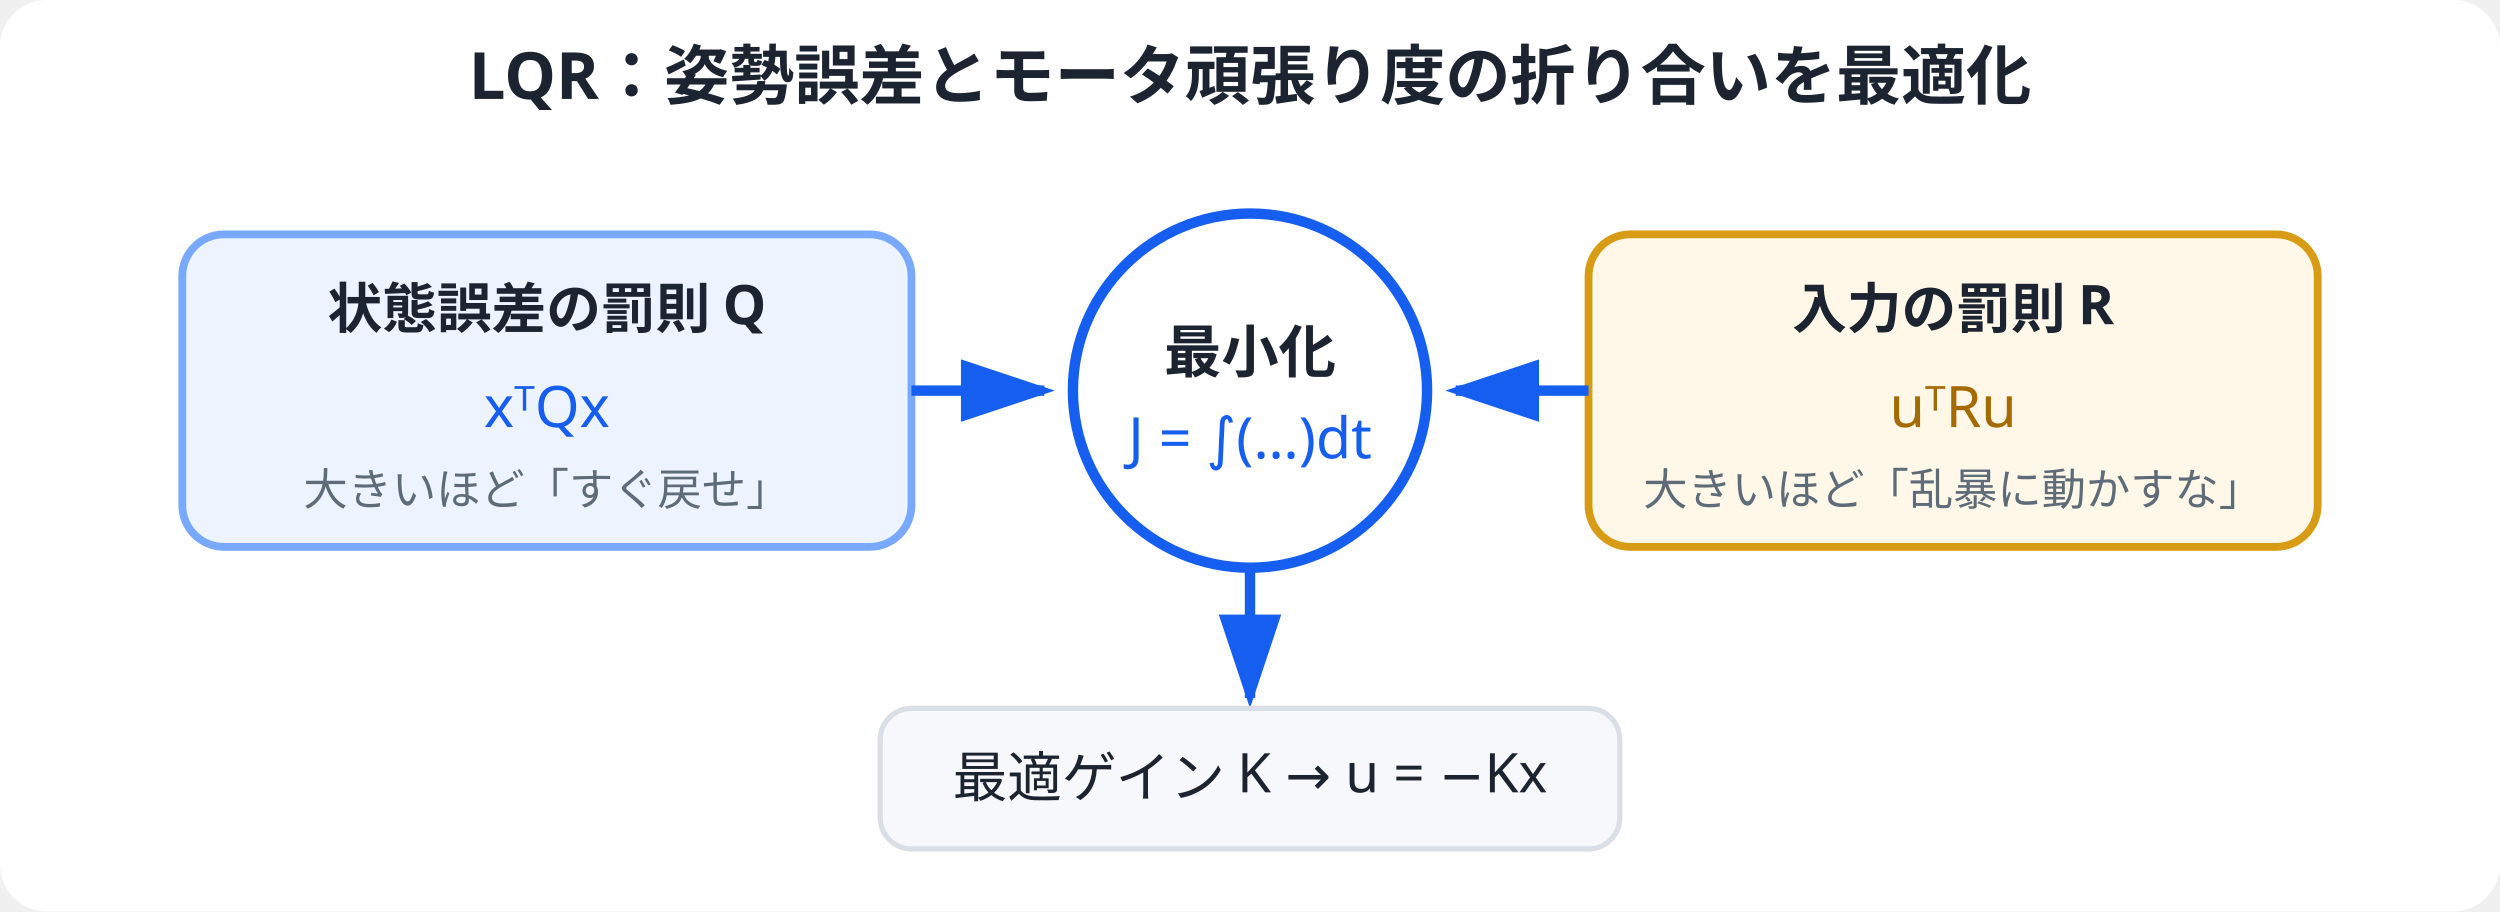
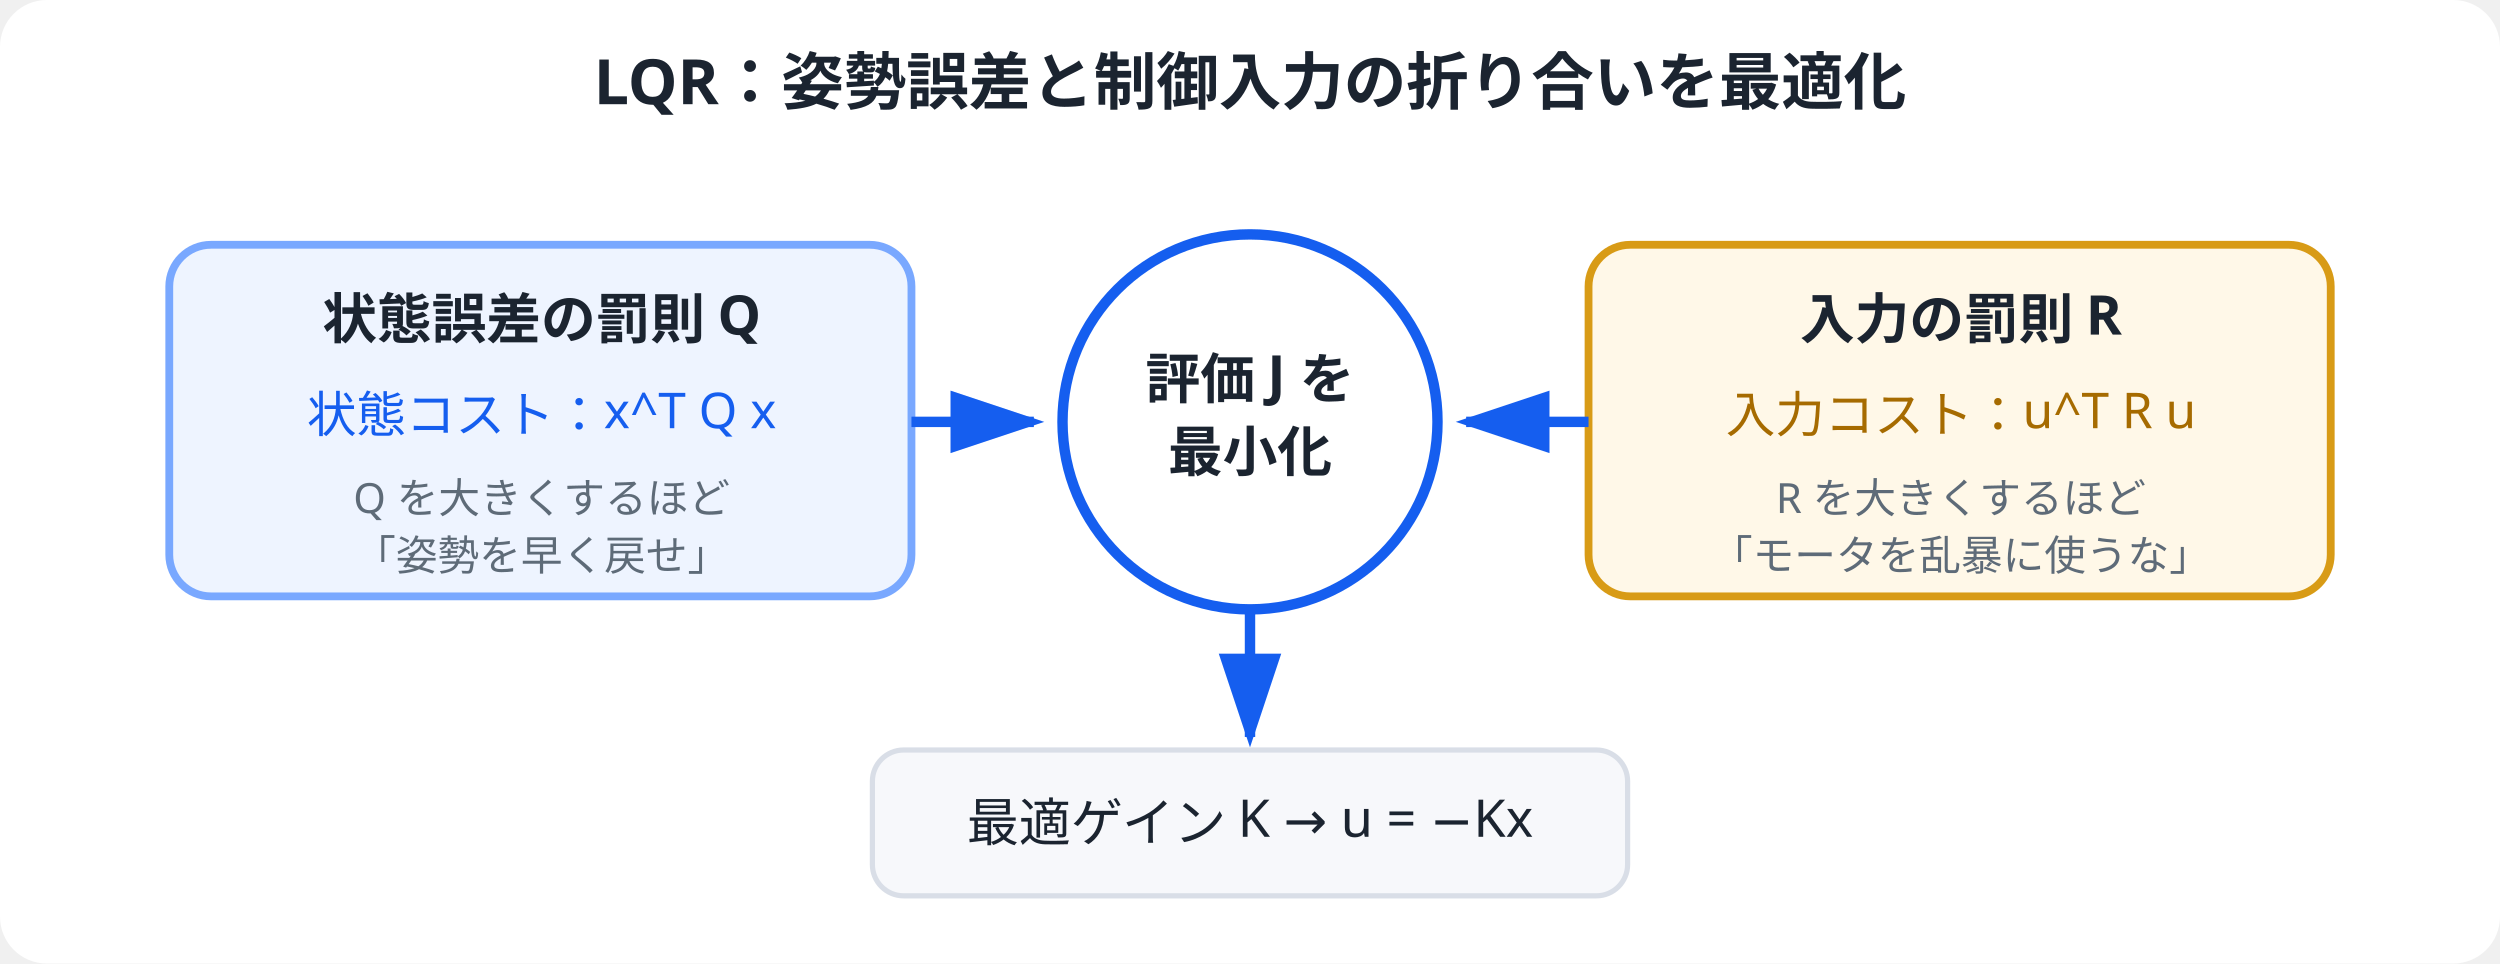
- <svg xmlns="http://www.w3.org/2000/svg" width="960" height="350" viewBox="0 0 960 350" role="img" aria-labelledby="title desc">
+ <svg xmlns="http://www.w3.org/2000/svg" width="960" height="370" viewBox="0 0 960 370" role="img" aria-labelledby="title desc">
  <defs>
    <marker id="a" markerWidth="10" markerHeight="10" refX="8" refY="3" orient="auto">
      <path d="M0,0 L0,6 L9,3 z" fill="#155eef" />
    </marker>
  </defs>
-   <rect width="960" height="350" rx="18" fill="#ffffff" />
-   <text x="480" y="38" text-anchor="middle" font-family="system-ui,sans-serif" font-size="25" font-weight="700" fill="#1b2430">LQR：姿勢誤差とモータ頑張り度の折り合いを最適化</text>
-   <rect x="70" y="90" width="280" height="120" rx="16" fill="#eef4ff" stroke="#79a8ff" stroke-width="3" />
-   <text x="210" y="126" text-anchor="middle" font-family="system-ui,sans-serif" font-size="21" font-weight="700" fill="#1b2430">状態誤差の罰則 Q</text>
-   <text x="210" y="164" text-anchor="middle" font-family="system-ui,sans-serif" font-size="22" fill="#155eef">xᵀQx</text>
-   <text x="210" y="194" text-anchor="middle" font-family="system-ui,sans-serif" font-size="17" fill="#5e6b78">大きいほど「すぐ戻せ」</text>
-   <rect x="610" y="90" width="280" height="120" rx="16" fill="#fff8e8" stroke="#d89b16" stroke-width="3" />
-   <text x="750" y="126" text-anchor="middle" font-family="system-ui,sans-serif" font-size="21" font-weight="700" fill="#1b2430">入力の罰則 R</text>
-   <text x="750" y="164" text-anchor="middle" font-family="system-ui,sans-serif" font-size="22" fill="#a66b00">uᵀRu</text>
-   <text x="750" y="194" text-anchor="middle" font-family="system-ui,sans-serif" font-size="17" fill="#5e6b78">大きいほど「乱暴に動かすな」</text>
-   <circle cx="480" cy="150" r="68" fill="#ffffff" stroke="#155eef" stroke-width="4" />
-   <text x="480" y="143" text-anchor="middle" font-family="system-ui,sans-serif" font-size="22" font-weight="700" fill="#1b2430">最小化</text>
-   <text x="480" y="176" text-anchor="middle" font-family="system-ui,sans-serif" font-size="22" fill="#155eef">J = ∫(…)dt</text>
-   <line x1="350" y1="150" x2="401" y2="150" stroke="#155eef" stroke-width="4" marker-end="url(#a)" />
-   <line x1="610" y1="150" x2="559" y2="150" stroke="#155eef" stroke-width="4" marker-end="url(#a)" />
-   <line x1="480" y1="218" x2="480" y2="268" stroke="#155eef" stroke-width="4" marker-end="url(#a)" />
-   <rect x="338" y="272" width="284" height="54" rx="12" fill="#f7f8fb" stroke="#d9dee7" stroke-width="2" />
-   <text x="480" y="306" text-anchor="middle" font-family="system-ui,sans-serif" font-size="21" fill="#1b2430">最適ゲイン K → u = −Kx</text>
+   <rect width="960" height="370" rx="18" fill="#ffffff" />
+   <text x="480" y="40" text-anchor="middle" font-family="system-ui,sans-serif" font-size="24" font-weight="700" fill="#1b2430">LQR：姿勢誤差と制御入力の折り合いを最適化</text>
+   <rect x="65" y="94" width="285" height="135" rx="16" fill="#eef4ff" stroke="#79a8ff" stroke-width="3" />
+   <text x="208" y="130" text-anchor="middle" font-family="system-ui,sans-serif" font-size="21" font-weight="700" fill="#1b2430">状態誤差の罰則 Q</text>
+   <text x="208" y="166" text-anchor="middle" font-family="system-ui,sans-serif" font-size="19" fill="#155eef">状態コスト：x^T Q x</text>
+   <text x="208" y="197" text-anchor="middle" font-family="system-ui,sans-serif" font-size="16" fill="#5e6b78">Q を大きくするほど</text>
+   <text x="208" y="219" text-anchor="middle" font-family="system-ui,sans-serif" font-size="16" fill="#5e6b78">「姿勢を早く戻せ」</text>
+   <rect x="610" y="94" width="285" height="135" rx="16" fill="#fff8e8" stroke="#d89b16" stroke-width="3" />
+   <text x="753" y="130" text-anchor="middle" font-family="system-ui,sans-serif" font-size="21" font-weight="700" fill="#1b2430">入力の罰則 R</text>
+   <text x="753" y="166" text-anchor="middle" font-family="system-ui,sans-serif" font-size="19" fill="#a66b00">入力コスト：u^T R u</text>
+   <text x="753" y="197" text-anchor="middle" font-family="system-ui,sans-serif" font-size="16" fill="#5e6b78">R を大きくするほど</text>
+   <text x="753" y="219" text-anchor="middle" font-family="system-ui,sans-serif" font-size="16" fill="#5e6b78">「モータを乱暴に使うな」</text>
+   <circle cx="480" cy="162" r="72" fill="#ffffff" stroke="#155eef" stroke-width="4" />
+   <text x="480" y="153" text-anchor="middle" font-family="system-ui,sans-serif" font-size="21" font-weight="700" fill="#1b2430">評価 J を</text>
+   <text x="480" y="181" text-anchor="middle" font-family="system-ui,sans-serif" font-size="21" font-weight="700" fill="#1b2430">最小化</text>
+   <line x1="350" y1="162" x2="397" y2="162" stroke="#155eef" stroke-width="4" marker-end="url(#a)" />
+   <line x1="610" y1="162" x2="563" y2="162" stroke="#155eef" stroke-width="4" marker-end="url(#a)" />
+   <line x1="480" y1="234" x2="480" y2="283" stroke="#155eef" stroke-width="4" marker-end="url(#a)" />
+   <rect x="335" y="288" width="290" height="56" rx="12" fill="#f7f8fb" stroke="#d9dee7" stroke-width="2" />
+   <text x="480" y="323" text-anchor="middle" font-family="system-ui,sans-serif" font-size="20" fill="#1b2430">最適ゲイン K → u = −Kx</text>
</svg>
